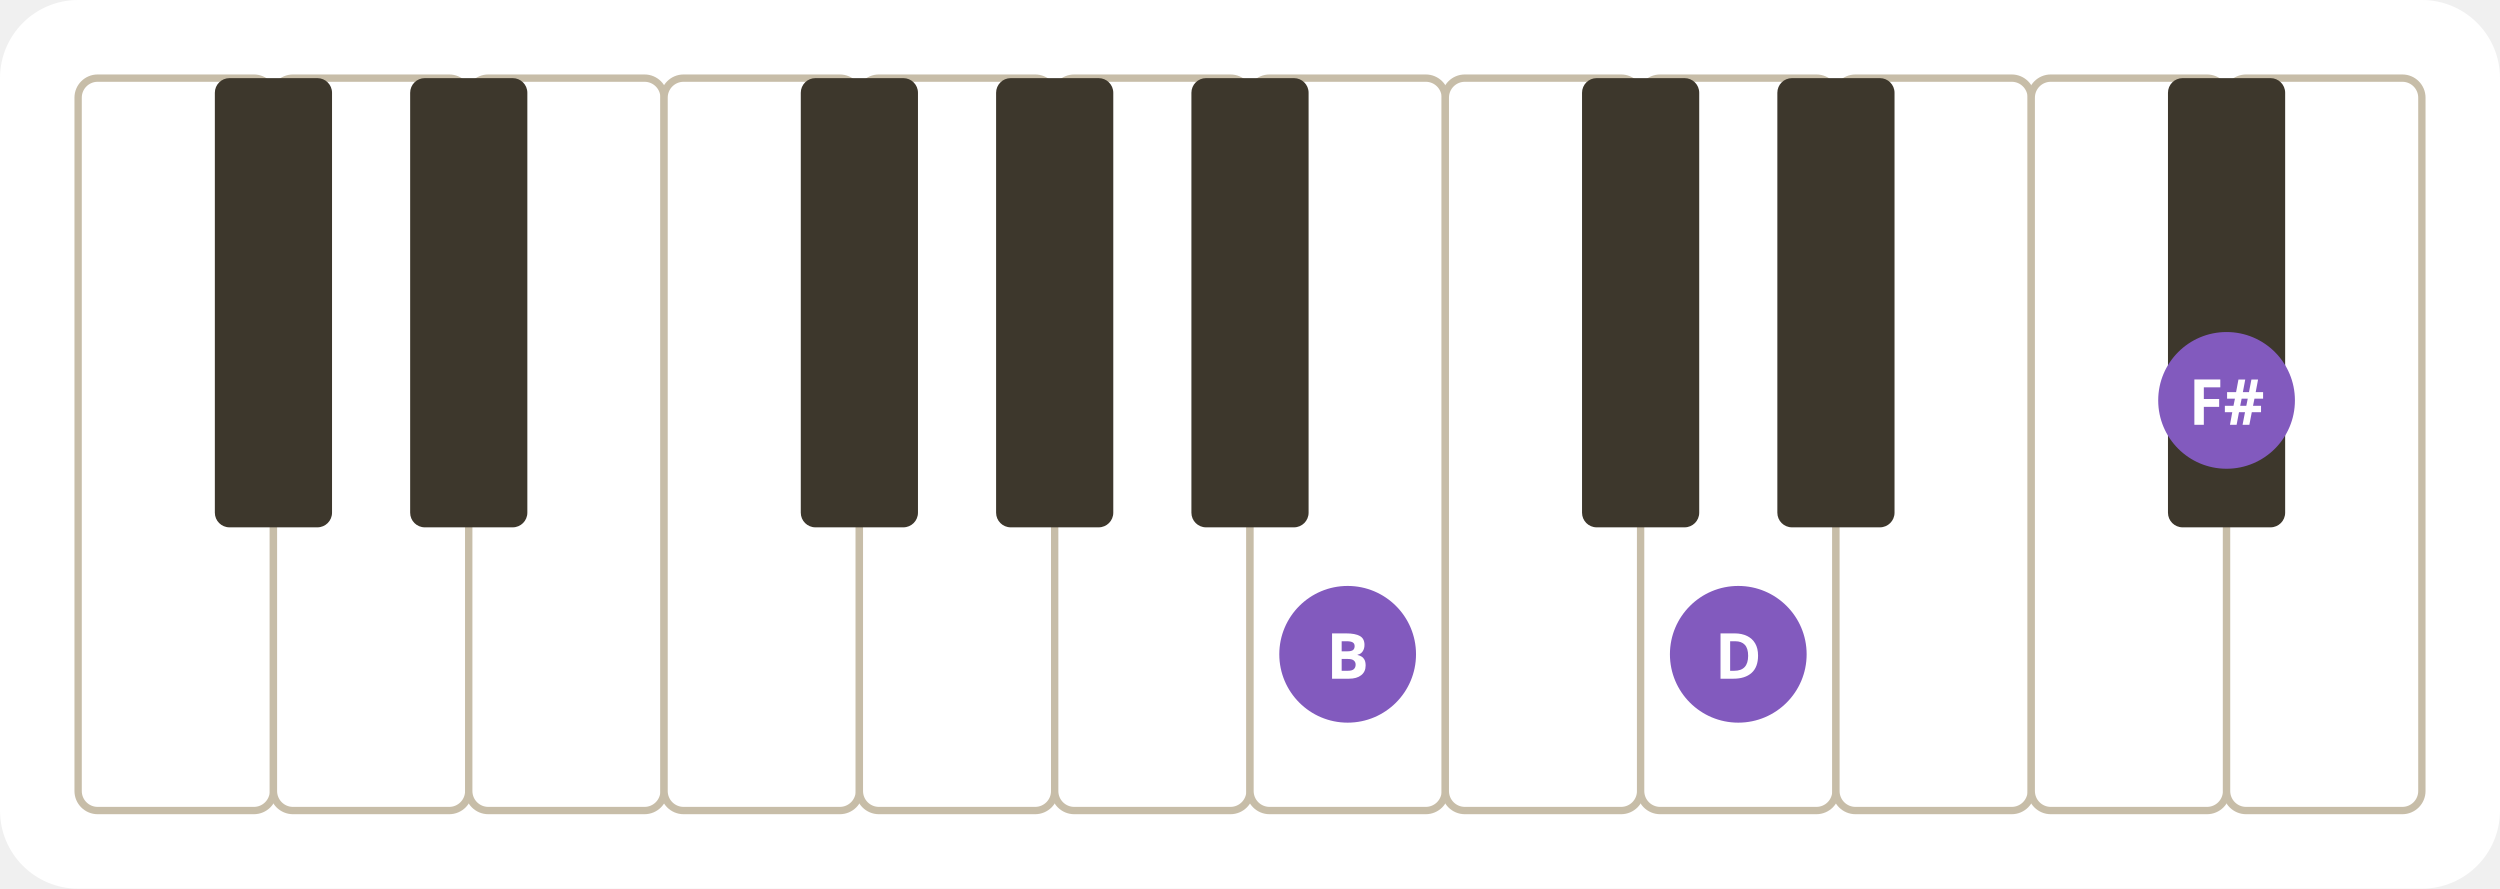
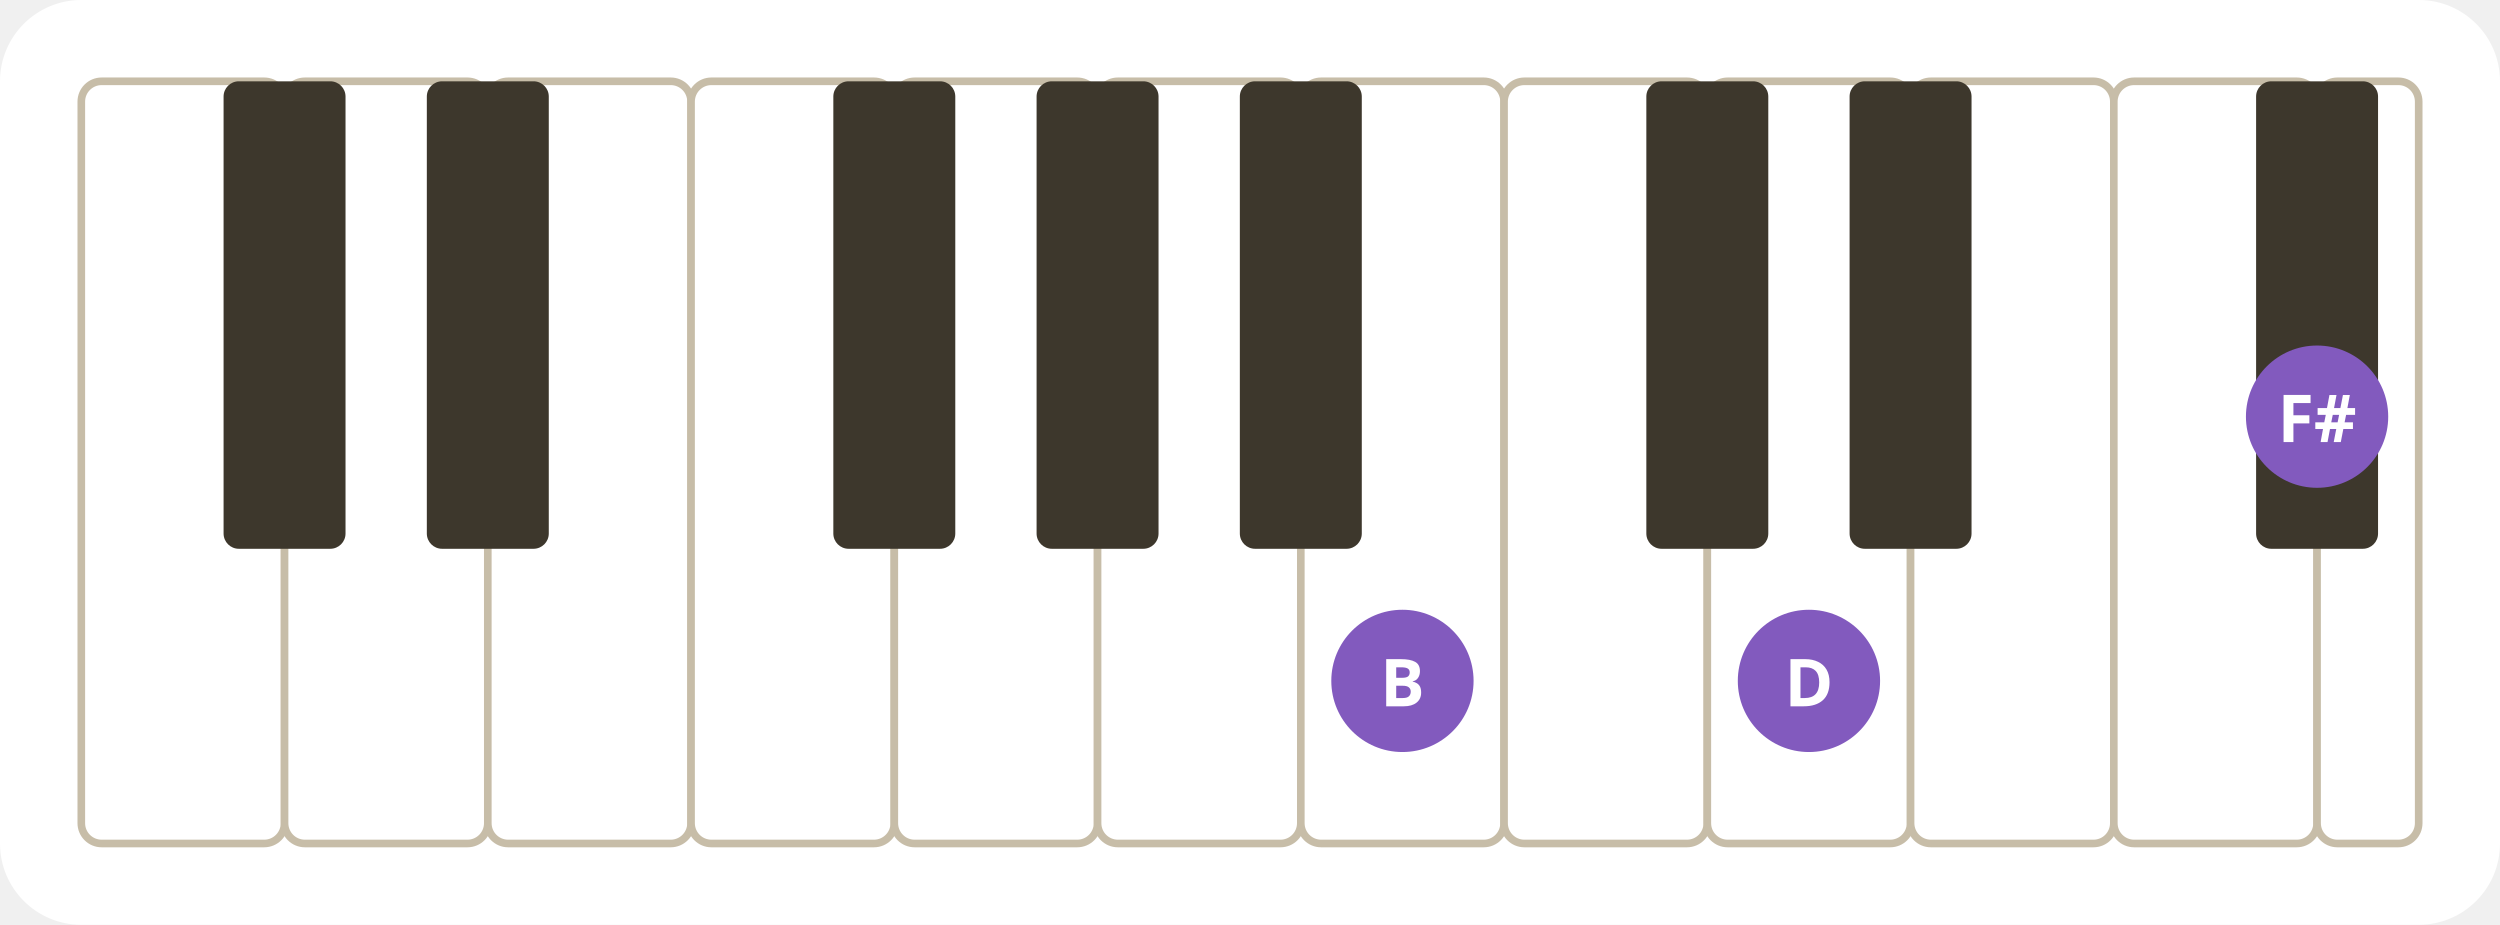
- <svg xmlns="http://www.w3.org/2000/svg" viewBox="0 0 512 182" width="512" height="182" role="img" aria-label="B minor piano chord diagram">
-   <rect x="0" y="0" width="512" height="182" rx="16" fill="#ffffff" />
+ <svg xmlns="http://www.w3.org/2000/svg" viewBox="0 0 492 182" width="492" height="182" role="img" aria-label="B minor piano chord diagram">
+   <rect x="0" y="0" width="492" height="182" rx="16" fill="#ffffff" />
  <rect x="16" y="16" width="40" height="150" fill="#ffffff" stroke="#c7bda8" stroke-width="1.5" rx="4" />
  <rect x="56" y="16" width="40" height="150" fill="#ffffff" stroke="#c7bda8" stroke-width="1.5" rx="4" />
  <rect x="96" y="16" width="40" height="150" fill="#ffffff" stroke="#c7bda8" stroke-width="1.5" rx="4" />
  <rect x="136" y="16" width="40" height="150" fill="#ffffff" stroke="#c7bda8" stroke-width="1.5" rx="4" />
  <rect x="176" y="16" width="40" height="150" fill="#ffffff" stroke="#c7bda8" stroke-width="1.5" rx="4" />
  <rect x="216" y="16" width="40" height="150" fill="#ffffff" stroke="#c7bda8" stroke-width="1.5" rx="4" />
  <rect x="256" y="16" width="40" height="150" fill="#ffffff" stroke="#c7bda8" stroke-width="1.5" rx="4" />
  <rect x="296" y="16" width="40" height="150" fill="#ffffff" stroke="#c7bda8" stroke-width="1.5" rx="4" />
  <rect x="336" y="16" width="40" height="150" fill="#ffffff" stroke="#c7bda8" stroke-width="1.5" rx="4" />
  <rect x="376" y="16" width="40" height="150" fill="#ffffff" stroke="#c7bda8" stroke-width="1.5" rx="4" />
  <rect x="416" y="16" width="40" height="150" fill="#ffffff" stroke="#c7bda8" stroke-width="1.5" rx="4" />
-   <rect x="456" y="16" width="40" height="150" fill="#ffffff" stroke="#c7bda8" stroke-width="1.5" rx="4" />
+   <rect x="456" y="16" width="20" height="150" fill="#ffffff" stroke="#c7bda8" stroke-width="1.5" rx="4" />
  <rect x="44" y="16" width="24" height="92" rx="3" fill="#3d372c" />
  <rect x="84" y="16" width="24" height="92" rx="3" fill="#3d372c" />
  <rect x="164" y="16" width="24" height="92" rx="3" fill="#3d372c" />
  <rect x="204" y="16" width="24" height="92" rx="3" fill="#3d372c" />
  <rect x="244" y="16" width="24" height="92" rx="3" fill="#3d372c" />
  <rect x="324" y="16" width="24" height="92" rx="3" fill="#3d372c" />
  <rect x="364" y="16" width="24" height="92" rx="3" fill="#3d372c" />
  <rect x="444" y="16" width="24" height="92" rx="3" fill="#3d372c" />
  <circle cx="276" cy="134" r="14" fill="#825abe" />
  <text x="276" y="139" text-anchor="middle" font-family="system-ui, sans-serif" font-size="13" font-weight="600" fill="#ffffff">B</text>
  <circle cx="356" cy="134" r="14" fill="#825abe" />
  <text x="356" y="139" text-anchor="middle" font-family="system-ui, sans-serif" font-size="13" font-weight="600" fill="#ffffff">D</text>
  <circle cx="456" cy="82" r="14" fill="#825abe" />
  <text x="456" y="87" text-anchor="middle" font-family="system-ui, sans-serif" font-size="13" font-weight="600" fill="#ffffff">F#</text>
</svg>
